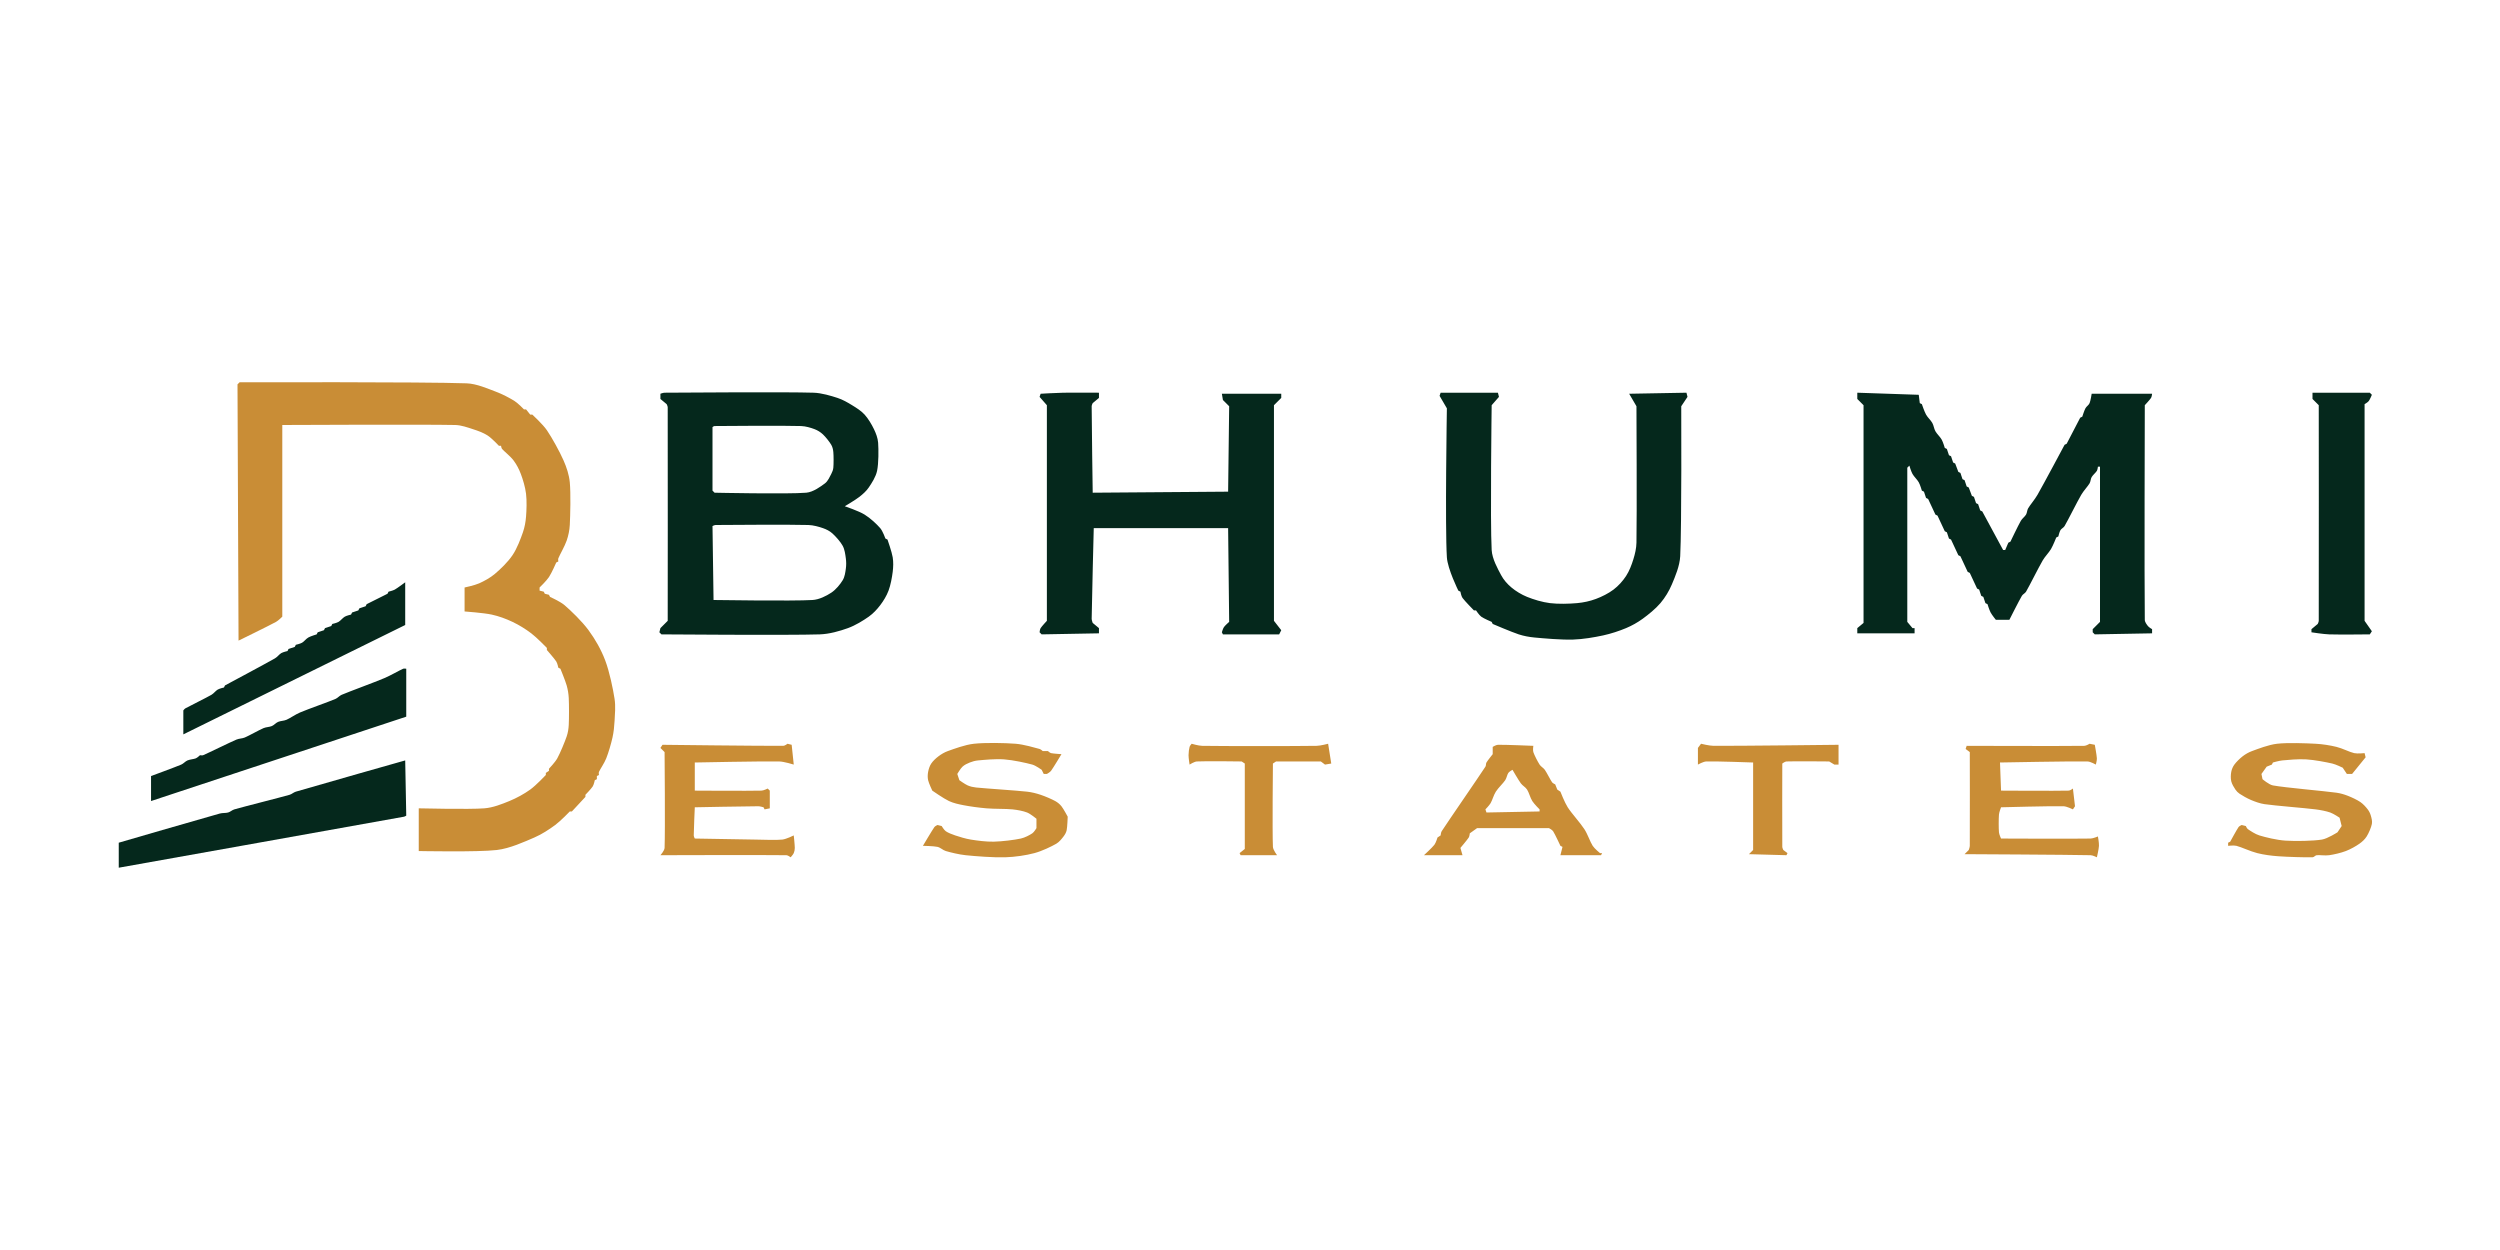
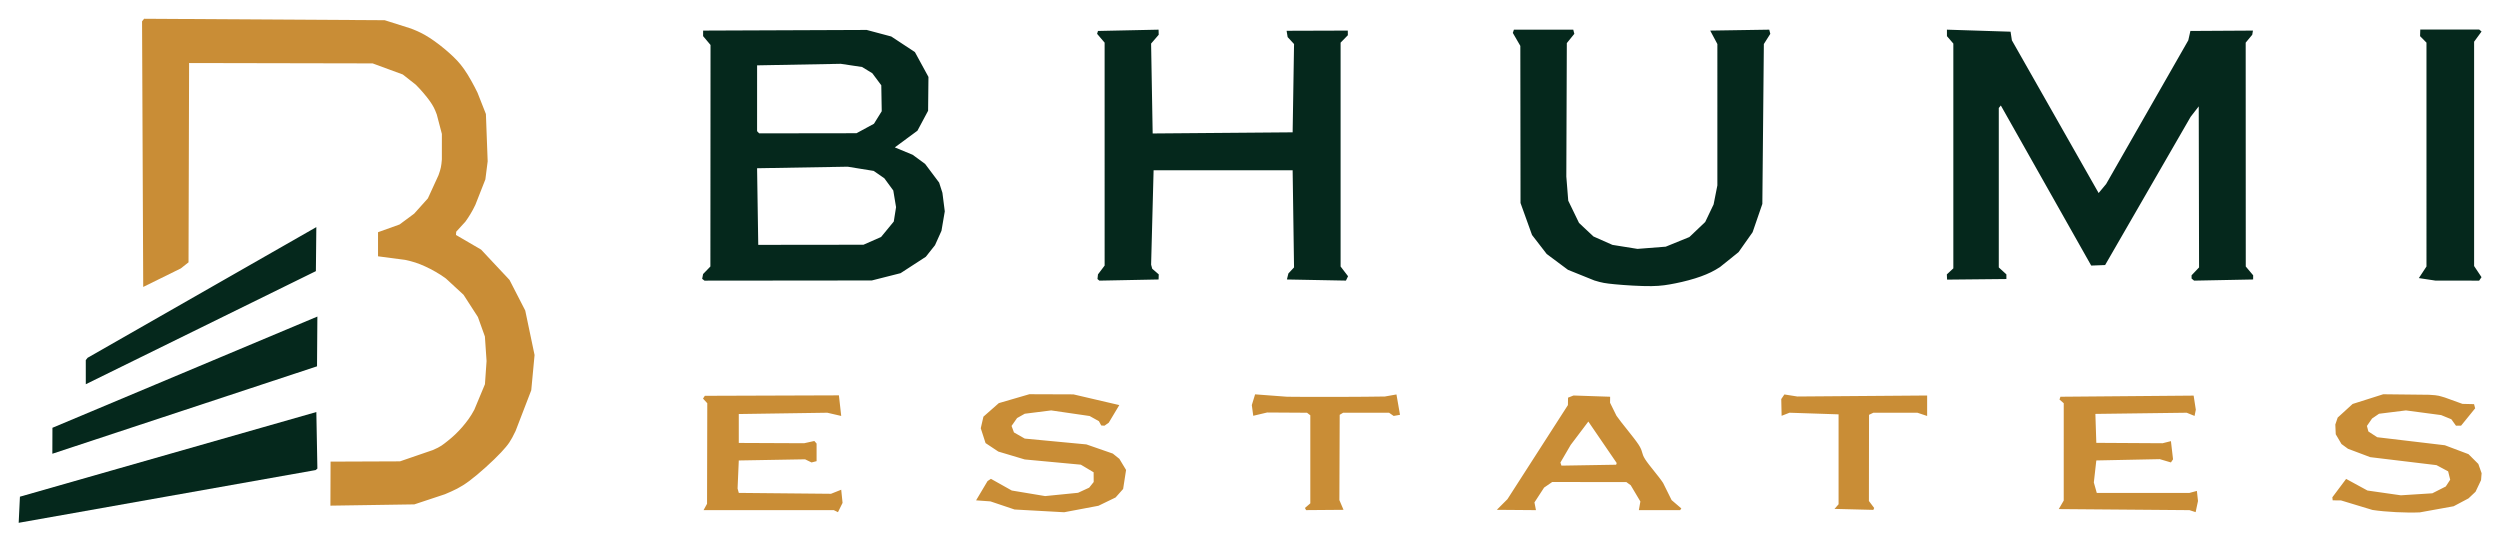
- <svg xmlns="http://www.w3.org/2000/svg" viewBox="0 0 7000 3500" role="img" aria-label="Bhumi Estates">
-   <path fill="#C98D36" fill-rule="evenodd" d="M670.83 1070.42C670.83 1070.42 1187.08 1068.96 1306.67 1073.33C1334.96 1074.37 1365.97 1088.4 1388.33 1096.67C1406.69 1103.45 1427.71 1114.65 1440.83 1122.92C1450.74 1129.15 1467.08 1146.25 1467.08 1146.25L1472.92 1146.25L1484.58 1160.83L1490.42 1160.83C1490.42 1160.83 1520.01 1188.1 1531.25 1204.58C1545.83 1225.97 1567.22 1264.86 1577.92 1289.17C1586.47 1308.6 1593.37 1329.28 1595.42 1350.42C1598.33 1380.56 1596.88 1442.78 1595.42 1470C1594.62 1484.85 1591.5 1499.69 1586.67 1513.75C1581.32 1529.31 1567.22 1553.61 1563.33 1563.33C1562.25 1566.04 1563.33 1572.08 1563.33 1572.08L1557.5 1575C1557.5 1575 1544.86 1604.17 1537.08 1615.83C1529.83 1626.72 1510.83 1645 1510.83 1645L1510.83 1653.75L1522.5 1656.67L1525.42 1662.5L1537.08 1665.42L1540 1671.25C1540 1671.25 1568.98 1684.33 1580.83 1694.58C1598.82 1710.14 1628.96 1738.82 1647.92 1764.58C1666.88 1790.35 1683.18 1819.05 1694.58 1849.17C1706.74 1881.25 1716.46 1928.89 1720.83 1957.08C1723.96 1977.26 1721.81 2000.35 1720.83 2018.33C1719.99 2033.99 1718.4 2049.7 1715 2065C1711.11 2082.5 1703.82 2107.29 1697.5 2123.33C1692.24 2136.69 1680.49 2153.47 1677.08 2161.25C1675.91 2163.92 1677.08 2170 1677.08 2170L1671.25 2172.92L1671.25 2181.67L1665.42 2184.58C1665.42 2184.58 1662.91 2196.91 1659.58 2202.08C1655.21 2208.89 1639.17 2225.42 1639.17 2225.42L1639.17 2231.25L1601.25 2272.08L1595.42 2272.08C1595.42 2272.08 1569.55 2299 1554.58 2310C1538.06 2322.15 1517.09 2336.07 1496.25 2345C1469.03 2356.67 1427.89 2375.71 1391.25 2380C1337.29 2386.32 1172.5 2382.92 1172.5 2382.92L1172.5 2263.33C1172.5 2263.33 1313.96 2266.74 1356.25 2263.33C1380.48 2261.38 1404.86 2251.67 1426.25 2242.92C1446.79 2234.51 1467.57 2222.99 1484.58 2210.83C1500.82 2199.24 1528.33 2170 1528.33 2170L1528.33 2164.17L1537.08 2158.33L1537.08 2152.5C1537.08 2152.5 1554.43 2134.25 1560.42 2123.33C1568.68 2108.26 1581.32 2077.64 1586.67 2062.08C1590.2 2051.8 1591.91 2040.85 1592.5 2030C1593.47 2012.01 1593.47 1972.64 1592.5 1954.17C1591.88 1942.36 1589.92 1930.54 1586.67 1919.17C1582.78 1905.56 1569.17 1872.5 1569.17 1872.5L1563.33 1869.58C1563.33 1869.58 1560.84 1857.25 1557.5 1852.08C1552.15 1843.82 1531.25 1820 1531.25 1820L1531.25 1814.17C1531.25 1814.17 1503.4 1785.38 1487.5 1773.33C1471.46 1761.18 1453.47 1750 1435 1741.25C1416.53 1732.5 1396.8 1725.21 1376.67 1720.83C1354.31 1715.97 1300.83 1712.08 1300.83 1712.08L1300.83 1645C1300.83 1645 1328.75 1639.12 1341.67 1633.33C1355.76 1627.01 1372.42 1618.05 1385.42 1607.08C1400.97 1593.96 1421.88 1574.03 1435 1554.58C1448.13 1535.14 1457.85 1508.4 1464.17 1490.42C1469.1 1476.39 1471.71 1461.49 1472.92 1446.67C1474.38 1428.68 1475.35 1402.43 1472.92 1382.5C1470.6 1363.54 1464.17 1342.64 1458.33 1327.08C1453.29 1313.64 1446.53 1300.65 1437.92 1289.17C1429.17 1277.5 1411.67 1263.89 1405.83 1257.08C1403.83 1254.75 1402.92 1248.33 1402.92 1248.33L1397.08 1248.33C1397.08 1248.33 1377.15 1226.94 1365 1219.17C1352.85 1211.39 1338.26 1206.21 1324.17 1201.67C1309.1 1196.81 1291.56 1190.37 1274.58 1190C1185.63 1188.06 790.42 1190 790.42 1190L790.42 1726.67C790.42 1726.67 779.58 1737.6 772.92 1741.25C752.5 1752.43 667.92 1793.75 667.92 1793.75L665 1076.25L670.83 1070.42ZM2205 2082.5L2216.67 2085.42L2222.5 2140.83C2222.5 2140.83 2195.58 2132.38 2181.67 2132.08C2135.49 2131.11 1945.42 2135 1945.42 2135L1945.42 2213.75C1945.42 2213.75 2098.06 2214.72 2132.08 2213.75C2138.23 2213.57 2149.58 2207.92 2149.58 2207.92L2155.42 2213.75L2155.42 2263.33L2140.83 2266.25L2137.92 2260.42C2137.92 2260.42 2128.29 2257.5 2123.33 2257.5C2091.25 2257.5 1945.42 2260.42 1945.42 2260.42C1945.42 2260.42 1942.5 2324.58 1942.5 2339.17C1942.5 2342.24 1945.42 2347.92 1945.42 2347.92C1945.42 2347.92 2073.75 2350.35 2114.58 2350.83C2139.86 2351.13 2172.43 2352.78 2190.42 2350.83C2201.73 2349.61 2222.5 2339.17 2222.5 2339.17C2222.5 2339.17 2225.42 2365.9 2225.42 2374.17C2225.42 2379.12 2224.44 2384.38 2222.5 2388.75C2220.56 2393.13 2213.75 2400.42 2213.75 2400.42C2213.75 2400.42 2206.43 2394.65 2202.08 2394.58C2141.32 2393.61 1849.17 2394.58 1849.17 2394.58C1849.17 2394.58 1860.52 2382 1860.83 2374.17C1862.78 2326.04 1860.83 2105.83 1860.83 2105.83L1849.17 2094.17L1855 2085.42C1855 2085.42 2135 2088.82 2193.33 2088.33C2197.68 2088.3 2205 2082.5 2205 2082.5ZM2727.08 2082.5C2758.68 2079.1 2813.13 2080.07 2843.75 2082.5C2866.56 2084.31 2898.19 2093.68 2910.83 2097.08C2914.22 2097.99 2919.58 2102.92 2919.58 2102.92L2934.17 2102.92C2934.17 2102.92 2939.5 2107.96 2942.92 2108.75C2949.24 2110.21 2972.08 2111.67 2972.08 2111.67C2972.08 2111.67 2949.72 2149.1 2942.92 2158.33C2940.03 2162.25 2931.25 2167.08 2931.25 2167.08L2922.5 2167.08L2916.67 2155.42C2916.67 2155.42 2900.06 2143.51 2890.42 2140.83C2872.92 2135.97 2836.94 2128.19 2811.67 2126.25C2787.41 2124.38 2754.79 2127.71 2738.75 2129.17C2730.77 2129.89 2722.71 2132.08 2715.42 2135C2708.14 2137.91 2700.78 2141.37 2695 2146.67C2689.17 2152.01 2680.42 2167.08 2680.42 2167.08L2686.25 2184.58C2686.25 2184.58 2701.81 2195.76 2709.58 2199.17C2716.93 2202.38 2724.94 2204.16 2732.92 2205C2760.63 2207.92 2845.69 2213.26 2875.83 2216.67C2888.72 2218.12 2901.44 2221.31 2913.75 2225.42C2926.88 2229.79 2944.86 2237.57 2954.58 2242.92C2961.24 2246.58 2967.34 2251.57 2972.08 2257.5C2977.92 2264.79 2989.58 2286.67 2989.58 2286.67C2989.58 2286.67 2988.61 2315.35 2986.67 2324.58C2985.32 2330.97 2981.89 2336.91 2977.92 2342.08C2973.06 2348.4 2965.86 2357.72 2957.5 2362.5C2943.89 2370.28 2917.72 2383.05 2896.25 2388.75C2872.43 2395.07 2842.07 2399.58 2814.58 2400.42C2782.5 2401.39 2731.46 2397.5 2703.75 2394.58C2684.98 2392.61 2661.46 2386.81 2648.33 2382.92C2640 2380.45 2633.48 2373.18 2625 2371.25C2614.31 2368.82 2584.17 2368.33 2584.17 2368.33C2584.17 2368.33 2609.44 2325.56 2616.25 2315.83C2618.26 2312.96 2625 2310 2625 2310L2636.67 2312.92C2636.67 2312.92 2643.21 2323.96 2648.33 2327.5C2654.65 2331.88 2665.5 2336.14 2674.58 2339.17C2686.25 2343.06 2703.44 2348.42 2718.33 2350.83C2736.32 2353.75 2761.03 2357.11 2782.5 2356.67C2805.83 2356.18 2840.35 2351.81 2858.33 2347.92C2869.82 2345.43 2883.13 2338.19 2890.42 2333.33C2895.6 2329.88 2902.08 2318.75 2902.08 2318.75L2902.08 2292.5C2902.08 2292.5 2885.63 2278.83 2875.83 2275C2864.65 2270.63 2848.85 2267.67 2835 2266.25C2816.04 2264.31 2784.93 2265.28 2762.08 2263.33C2740.57 2261.5 2715.42 2257.99 2697.92 2254.58C2684.02 2251.88 2669.91 2248.9 2657.08 2242.92C2642.5 2236.11 2610.42 2213.75 2610.42 2213.75C2610.42 2213.75 2600.69 2193.33 2598.75 2184.58C2597.06 2176.99 2597.32 2168.89 2598.75 2161.25C2600.21 2153.47 2602.89 2144.83 2607.5 2137.92C2612.36 2130.63 2620.22 2123.27 2627.92 2117.5C2635.69 2111.67 2644.73 2106.25 2654.17 2102.92C2670.69 2097.08 2701.99 2085.2 2727.08 2082.5ZM3336.67 2082.5C3336.67 2082.5 3355.92 2088.17 3365.83 2088.33C3424.17 2089.31 3627.85 2089.31 3686.67 2088.33C3697.53 2088.15 3718.75 2082.5 3718.75 2082.5L3727.5 2137.92L3710 2140.83L3698.33 2132.08L3572.92 2132.08L3564.17 2137.92C3564.17 2137.92 3562.22 2328.47 3564.17 2371.25C3564.56 2379.94 3575.83 2394.58 3575.83 2394.58L3473.75 2394.58L3470.83 2388.75L3485.42 2377.08L3485.42 2137.92L3476.67 2132.08C3476.67 2132.08 3375.56 2130.63 3351.25 2132.08C3343.86 2132.53 3330.83 2140.83 3330.83 2140.83C3330.83 2140.83 3327.92 2122.85 3327.92 2114.58C3327.92 2106.75 3329.38 2096.6 3330.83 2091.25C3331.76 2087.87 3336.67 2082.5 3336.67 2082.5ZM4762.92 2082.5C4762.92 2082.5 4786.09 2088.24 4797.92 2088.33C4862.08 2088.82 5147.92 2085.42 5147.92 2085.42L5147.92 2140.83L5136.25 2140.83L5121.67 2132.08C5121.67 2132.08 5023.96 2131.11 5002.08 2132.08C4997.74 2132.28 4990.42 2137.92 4990.42 2137.92C4990.42 2137.92 4989.93 2330.9 4990.42 2371.25C4990.45 2374.32 4993.33 2380 4993.33 2380L5005 2388.75L5002.08 2394.58L4897.08 2391.67L4908.75 2380L4908.75 2135C4908.75 2135 4803.26 2131.11 4777.5 2132.08C4769.2 2132.4 4754.17 2140.83 4754.17 2140.83L4754.17 2094.17L4762.92 2082.5ZM5850.83 2082.5L5865.42 2085.42C5865.42 2085.42 5870.76 2114.1 5871.25 2123.33C5871.56 2129.24 5868.33 2140.83 5868.33 2140.83C5868.33 2140.83 5853.3 2132.26 5845 2132.08C5800.28 2131.11 5600 2135 5600 2135L5602.92 2213.75C5602.92 2213.75 5758.96 2214.72 5792.5 2213.75C5796.85 2213.62 5804.17 2207.92 5804.17 2207.92L5810 2257.5L5804.17 2266.25C5804.17 2266.25 5787.14 2257.77 5777.92 2257.5C5744.38 2256.53 5602.92 2260.42 5602.92 2260.42C5602.92 2260.42 5597.67 2273.78 5597.08 2280.83C5596.11 2292.5 5596.11 2319.24 5597.08 2330.42C5597.62 2336.54 5602.92 2347.92 5602.92 2347.92C5602.92 2347.92 5808.54 2348.89 5853.75 2347.92C5860.83 2347.76 5874.17 2342.08 5874.17 2342.08C5874.17 2342.08 5877.52 2359.54 5877.08 2368.33C5876.6 2378.06 5871.25 2400.42 5871.25 2400.42C5871.25 2400.42 5859.9 2394.73 5853.75 2394.58C5792.01 2393.13 5500.83 2391.67 5500.83 2391.67L5512.5 2380C5512.5 2380 5515.37 2372.34 5515.42 2368.33C5515.9 2322.64 5515.42 2105.83 5515.42 2105.83L5503.75 2097.08L5506.67 2088.33C5506.67 2088.33 5778.89 2089.31 5836.25 2088.33C5841.48 2088.24 5850.83 2082.5 5850.83 2082.5ZM6375.83 2082.5C6405.49 2079.1 6456.04 2081.04 6483.75 2082.5C6503.38 2083.53 6524.1 2086.88 6542.08 2091.25C6559.11 2095.39 6578.54 2105.83 6591.67 2108.75C6601.16 2110.86 6620.83 2108.75 6620.83 2108.75L6623.75 2120.42L6585.83 2167.08L6571.25 2167.08L6559.58 2149.58C6559.58 2149.58 6540.62 2140.25 6530.42 2137.92C6513.4 2134.03 6480.83 2127.71 6457.5 2126.25C6435.16 2124.85 6405.97 2127.71 6390.42 2129.17C6381.49 2130 6364.17 2135 6364.17 2135L6361.25 2140.83L6346.67 2146.67L6332.08 2167.08L6335 2181.67C6335 2181.67 6353.01 2197.12 6364.17 2199.17C6398.68 2205.49 6507.08 2214.72 6542.08 2219.58C6553.06 2221.11 6563.84 2224.29 6574.17 2228.33C6585.35 2232.71 6599.93 2239.51 6609.17 2245.83C6617.11 2251.27 6624.72 2259.93 6629.58 2266.25C6633.56 2271.42 6636.54 2277.48 6638.33 2283.75C6640.28 2290.56 6642.79 2299.4 6641.25 2307.08C6639.31 2316.81 6632.5 2332.85 6626.67 2342.08C6621.53 2350.22 6614.13 2356.98 6606.25 2362.5C6596.53 2369.31 6581.75 2377.83 6568.33 2382.92C6554.24 2388.26 6535.28 2392.64 6521.67 2394.58C6510.12 2396.23 6494.44 2393.61 6486.67 2394.58C6482.35 2395.12 6479.35 2400.3 6475 2400.42C6457.01 2400.9 6404.51 2399.44 6378.75 2397.5C6359.14 2396.02 6339.49 2393.52 6320.42 2388.75C6300.97 2383.89 6275.69 2371.74 6262.08 2368.33C6254.54 2366.45 6238.75 2368.33 6238.75 2368.33L6238.75 2359.58L6244.58 2356.67C6244.58 2356.67 6262.57 2323.61 6267.92 2315.83C6269.9 2312.94 6276.67 2310 6276.67 2310L6288.33 2312.92C6288.33 2312.92 6291.28 2319.67 6294.17 2321.67C6300.49 2326.04 6314.6 2335.61 6326.25 2339.17C6343.75 2344.51 6374.43 2352.1 6399.17 2353.75C6428.33 2355.69 6476.94 2354.72 6501.25 2350.83C6517.14 2348.29 6545 2330.42 6545 2330.42L6556.67 2312.92L6550.83 2289.58C6550.83 2289.58 6534.04 2278.29 6524.58 2275C6513.4 2271.11 6497.56 2268 6483.75 2266.25C6453.13 2262.36 6370.97 2256.04 6340.83 2251.67C6327.75 2249.77 6314.58 2244.86 6302.92 2240C6291.67 2235.31 6278.13 2227.36 6270.83 2222.5C6266.26 2219.45 6262.22 2215.41 6259.17 2210.83C6255.28 2205 6249.44 2195.76 6247.5 2187.5C6245.56 2179.24 6246.04 2169.03 6247.5 2161.25C6248.86 2153.97 6251.87 2146.8 6256.25 2140.83C6261.6 2133.54 6271.32 2123.82 6279.58 2117.5C6287.53 2111.42 6296.43 2106.34 6305.83 2102.92C6321.88 2097.08 6351.69 2085.27 6375.83 2082.5ZM4194.17 2085.42C4213.13 2084.93 4293.33 2088.33 4293.33 2088.33C4293.33 2088.33 4291.49 2100.3 4293.33 2105.83C4296.25 2114.58 4305.49 2132.57 4310.83 2140.83C4314.57 2146.61 4321.45 2149.8 4325.42 2155.42C4331.25 2163.68 4340.97 2183.61 4345.83 2190.42C4347.87 2193.27 4354.58 2196.25 4354.58 2196.25L4360.42 2210.83L4369.17 2216.67C4369.17 2216.67 4380.92 2246.86 4389.58 2260.42C4400.76 2277.92 4424.58 2303.68 4436.25 2321.67C4445.71 2336.26 4452.29 2357.15 4459.58 2368.33C4464.84 2376.39 4480 2388.75 4480 2388.75L4485.83 2388.75L4482.92 2394.58L4369.17 2394.58L4375 2371.25L4369.17 2368.33C4369.17 2368.33 4354.1 2335.76 4348.75 2327.5C4346.11 2323.42 4337.08 2318.75 4337.08 2318.75L4135.83 2318.75L4115.42 2333.33C4115.42 2333.33 4114.67 2341.63 4112.5 2345C4108.13 2351.81 4089.17 2374.17 4089.17 2374.17L4095 2394.58L3987.08 2394.58C3987.08 2394.58 4009.93 2373.68 4016.25 2365.42C4020.75 2359.54 4025 2345 4025 2345L4033.75 2339.17C4033.75 2339.17 4034.48 2330.86 4036.67 2327.5C4057.57 2295.42 4138.26 2178.75 4159.17 2146.67C4161.35 2143.31 4160.06 2138.46 4162.08 2135C4165.49 2129.17 4179.58 2111.67 4179.58 2111.67L4179.58 2091.25C4179.58 2091.25 4188.93 2085.55 4194.17 2085.42ZM4235 2155.42C4235 2155.42 4226.12 2160.18 4223.33 2164.17C4219.93 2169.03 4218.69 2178.42 4214.58 2184.58C4208.75 2193.33 4195.14 2205.97 4188.33 2216.67C4182.03 2226.58 4178.61 2240.49 4173.75 2248.75C4169.9 2255.29 4159.17 2266.25 4159.17 2266.25L4162.08 2275L4310.83 2272.08L4310.83 2266.25C4310.83 2266.25 4295.94 2251.65 4290.42 2242.92C4284.58 2233.68 4281.18 2219.1 4275.83 2210.83C4271.35 2203.91 4263.23 2199.97 4258.33 2193.33C4251.53 2184.1 4235 2155.42 4235 2155.42Z" />
-   <path fill="#05281C" fill-rule="evenodd" d="M1860.83 1099.58C1932.29 1099.1 2197.22 1097.15 2277.92 1099.58C2300.79 1100.27 2327.01 1108.33 2345 1114.17C2359.48 1118.86 2373.19 1126.81 2385.83 1134.58C2398.25 1142.23 2411 1150.06 2420.83 1160.83C2431.04 1172.01 2440.76 1188.54 2447.08 1201.67C2452.82 1213.58 2457.76 1226.4 2458.75 1239.58C2460.21 1259.03 2460.21 1297.43 2455.83 1318.33C2452.27 1335.36 2440.76 1352.85 2432.5 1365C2425.54 1375.23 2415.99 1383.62 2406.25 1391.25C2395.07 1400 2365.42 1417.5 2365.42 1417.5C2365.42 1417.5 2404.31 1430.63 2420.83 1440.83C2437.25 1450.97 2454.86 1467.57 2464.58 1478.75C2471.72 1486.95 2479.17 1507.92 2479.17 1507.92L2485 1510.83C2485 1510.83 2497.15 1545.35 2499.58 1560.42C2501.75 1573.85 2501.27 1587.74 2499.58 1601.25C2497.64 1616.81 2493.75 1638.19 2487.92 1653.75C2482.41 1668.43 2473.82 1682.43 2464.58 1694.58C2455.43 1706.62 2444.83 1717.91 2432.5 1726.67C2417.43 1737.36 2395.03 1751.2 2374.17 1758.75C2351.32 1767.01 2322.29 1775.35 2295.42 1776.25C2208.4 1779.17 1852.08 1776.25 1852.08 1776.25L1846.25 1770.42L1849.17 1758.75L1869.58 1738.33C1869.58 1738.33 1870.07 1241.53 1869.58 1140.42C1869.57 1137.34 1866.67 1131.67 1866.67 1131.67L1849.17 1117.08L1849.17 1102.5C1849.17 1102.5 1856.82 1099.61 1860.83 1099.58ZM2977.92 1099.58C3005.14 1099.1 3077.08 1099.58 3077.08 1099.58L3077.08 1114.17L3059.58 1128.75C3059.58 1128.75 3056.67 1134.43 3056.67 1137.5C3056.67 1179.31 3059.58 1379.58 3059.58 1379.58L3438.75 1376.67L3441.67 1137.5L3424.17 1120L3421.25 1102.5L3587.5 1102.5L3587.5 1114.17L3567.08 1134.58L3567.08 1738.33L3587.5 1764.58L3581.67 1776.25L3424.17 1776.25L3421.25 1770.42C3421.25 1770.42 3424.08 1760.12 3427.08 1755.83C3430.49 1750.97 3441.67 1741.25 3441.67 1741.25L3438.75 1478.75L3062.5 1478.75C3062.5 1478.75 3057.15 1688.26 3056.67 1732.5C3056.62 1736.51 3059.58 1744.17 3059.58 1744.17L3077.08 1758.75L3077.08 1773.33L2916.67 1776.25L2910.83 1770.42C2910.83 1770.42 2911.6 1762.13 2913.75 1758.75C2917.15 1753.4 2931.25 1738.33 2931.25 1738.33L2931.25 1134.58L2910.83 1111.25L2913.75 1102.5C2913.75 1102.5 2956.51 1099.97 2977.92 1099.58ZM4033.75 1099.58L4194.17 1099.58L4197.08 1111.25L4176.67 1134.58C4176.67 1134.58 4172.29 1460.76 4176.67 1540C4178.04 1564.88 4193.68 1592.5 4202.92 1610C4210.01 1623.43 4220.45 1635.23 4232.08 1645C4244.24 1655.21 4260.07 1664.86 4275.83 1671.25C4293.82 1678.54 4318 1686 4340 1688.75C4363.33 1691.67 4394.44 1690.69 4415.83 1688.75C4433.69 1687.13 4451.53 1683.33 4468.33 1677.08C4485.35 1670.76 4503.82 1661.53 4517.92 1650.83C4531.62 1640.44 4543.68 1627.01 4552.92 1612.92C4562.15 1598.82 4568.47 1581.81 4573.33 1566.25C4578.05 1551.14 4581.76 1535.41 4582.08 1519.58C4583.54 1448.13 4582.08 1137.5 4582.08 1137.5L4561.67 1102.5L4722.08 1099.58L4725 1111.25L4707.5 1137.5C4707.5 1137.5 4708.96 1474.38 4704.58 1557.5C4703.14 1584.84 4690.49 1614.38 4681.25 1636.25C4673.27 1655.14 4662.44 1673.11 4649.17 1688.75C4635.56 1704.79 4615.63 1720.83 4599.58 1732.5C4585.15 1743 4569.37 1751.82 4552.92 1758.75C4534.44 1766.53 4510.69 1774.43 4488.75 1779.17C4463.96 1784.51 4432.61 1789.97 4404.17 1790.83C4372.08 1791.81 4321.53 1787.43 4296.25 1785C4281.45 1783.58 4266.64 1780.85 4252.5 1776.25C4233.06 1769.93 4179.58 1747.08 4179.58 1747.08L4176.67 1741.25C4176.67 1741.25 4154.79 1732.01 4147.5 1726.67C4141.38 1722.18 4132.92 1709.17 4132.92 1709.17L4127.08 1709.17C4127.08 1709.17 4101.32 1682.92 4095 1674.17C4091.4 1669.18 4089.17 1656.67 4089.17 1656.67L4083.33 1653.75C4083.33 1653.75 4053.31 1593.25 4051.25 1560.42C4045.9 1475.35 4051.25 1143.33 4051.25 1143.33L4030.83 1108.33L4033.75 1099.58ZM5200.42 1099.58L5372.5 1105.42L5375.42 1128.75L5381.25 1131.67C5381.25 1131.67 5388.06 1152.08 5392.92 1160.83C5397.64 1169.33 5406.04 1176.39 5410.42 1184.17C5414.49 1191.41 5415.09 1200.26 5419.17 1207.5C5423.54 1215.28 5432.29 1223.06 5436.67 1230.83C5440.74 1238.07 5445.42 1254.17 5445.42 1254.17L5451.25 1257.08L5457.08 1274.58L5462.92 1277.5L5468.75 1295L5474.58 1297.92L5483.33 1321.25L5489.17 1324.17L5495 1341.67L5500.83 1344.58L5506.67 1362.08L5512.5 1365L5521.25 1388.33L5527.08 1391.25L5532.92 1408.75L5538.75 1411.67L5544.58 1429.17L5550.42 1432.08L5608.75 1540L5614.58 1540L5623.33 1519.58L5629.17 1516.67C5629.17 1516.67 5651.04 1470.97 5658.33 1458.33C5662.13 1451.76 5669.51 1446.67 5672.92 1440.83C5676.01 1435.52 5675.67 1428.65 5678.75 1423.33C5684.1 1414.1 5697.35 1398.75 5705 1385.42C5722.01 1355.76 5780.83 1245.42 5780.83 1245.42L5786.67 1242.5L5824.58 1169.58L5830.42 1166.67C5830.42 1166.67 5835.76 1149.65 5839.17 1143.33C5842.12 1137.85 5848.38 1134.47 5850.83 1128.75C5853.75 1121.94 5856.67 1102.5 5856.67 1102.5L6025.83 1102.5C6025.83 1102.5 6025.07 1110.78 6022.92 1114.17C6019.51 1119.51 6005.42 1134.58 6005.42 1134.58C6005.42 1134.58 6003.96 1632.36 6005.42 1735.42C6005.51 1741.94 6010.76 1748.54 6014.17 1752.92C6017.15 1756.75 6025.83 1761.67 6025.83 1761.67L6025.83 1773.33L5865.42 1776.25L5859.58 1770.42L5859.58 1761.67L5880 1741.25L5880 1306.67L5874.17 1306.67C5874.17 1306.67 5873.31 1314.9 5871.25 1318.33C5868.33 1323.19 5860.07 1330 5856.67 1335.83C5853.57 1341.14 5853.95 1348.03 5850.83 1353.33C5845.97 1361.6 5834.18 1374 5827.5 1385.42C5815.83 1405.35 5790.56 1456.39 5780.83 1472.92C5778.04 1477.66 5772 1479.87 5769.17 1484.58C5766.25 1489.44 5763.33 1502.08 5763.33 1502.08L5757.5 1505C5757.5 1505 5748.89 1526.97 5742.92 1537.08C5736.6 1547.78 5726.26 1557.75 5719.58 1569.17C5707.92 1589.1 5682.64 1640.14 5672.92 1656.67C5670.13 1661.41 5664.05 1663.6 5661.25 1668.33C5653.47 1681.46 5626.25 1735.42 5626.25 1735.42L5588.33 1735.42C5588.33 1735.42 5577.64 1722.29 5573.75 1715C5569.86 1707.71 5565 1691.67 5565 1691.67L5559.17 1688.75L5553.33 1671.25L5547.5 1668.33L5541.67 1650.83L5535.83 1647.92L5515.42 1604.17L5509.58 1601.25L5489.17 1557.5L5483.33 1554.58L5462.92 1510.83L5457.08 1507.92L5451.25 1490.42L5445.42 1487.5L5425 1443.75L5419.17 1440.83L5398.75 1397.08L5392.92 1394.17L5387.08 1376.67L5381.25 1373.75C5381.25 1373.75 5376.57 1357.66 5372.5 1350.42C5368.13 1342.64 5359.38 1334.86 5355 1327.08C5350.93 1319.84 5346.25 1303.75 5346.25 1303.75L5340.42 1309.58L5340.42 1741.25L5355 1758.75L5360.83 1758.75L5360.83 1773.33L5200.42 1773.33L5200.42 1758.75L5217.92 1744.17L5217.92 1134.58L5200.42 1117.08L5200.42 1099.58ZM6475 1099.58L6635.42 1099.58L6641.25 1105.42C6641.25 1105.42 6635.9 1118.54 6632.5 1122.92C6629.52 1126.75 6620.83 1131.67 6620.83 1131.67L6620.83 1738.33L6641.25 1767.5L6635.42 1776.25C6635.42 1776.25 6548.89 1777.22 6521.67 1776.25C6505.04 1775.66 6472.08 1770.42 6472.08 1770.42L6472.08 1761.67L6489.58 1747.08C6489.58 1747.08 6492.49 1741.41 6492.5 1738.33C6492.99 1636.25 6492.5 1134.58 6492.5 1134.58L6475 1117.08L6475 1099.58ZM2000.83 1192.92C1998.66 1192.94 1995 1195.83 1995 1195.83L1995 1373.75L2000.83 1379.58C2000.83 1379.58 2205.97 1383.96 2257.5 1379.58C2277 1377.93 2298.33 1362.08 2310 1353.33C2318.41 1347.02 2323.61 1334.38 2327.5 1327.08C2330.39 1321.66 2332.75 1315.7 2333.33 1309.58C2334.31 1299.38 2334.31 1276.53 2333.33 1265.83C2332.69 1258.78 2331.09 1251.52 2327.5 1245.42C2322.64 1237.15 2311.94 1223.54 2304.17 1216.25C2297.48 1209.98 2289.4 1204.93 2280.83 1201.67C2270.63 1197.78 2255.88 1193.32 2242.92 1192.92C2196.25 1191.46 2042.15 1192.43 2000.83 1192.92ZM2003.75 1470C2000.68 1470.03 1995 1472.92 1995 1472.92L1997.92 1680C1997.92 1680 2220.07 1683.4 2275 1680C2293.74 1678.84 2313.4 1668.82 2327.5 1659.58C2340.74 1650.91 2352.78 1635.76 2359.58 1624.58C2365.35 1615.11 2366.88 1602.71 2368.33 1592.5C2369.71 1582.88 2369.65 1572.97 2368.33 1563.33C2366.88 1552.64 2365.31 1538.91 2359.58 1528.33C2353.26 1516.67 2339.65 1501.6 2330.42 1493.33C2322.96 1486.66 2313.62 1482.04 2304.17 1478.75C2292.99 1474.86 2277.25 1470.41 2263.33 1470C2213.26 1468.54 2048.47 1469.51 2003.75 1470ZM1134.58 1630.42L1134.58 1750L513.33 2056.25L513.33 1989.17C513.33 1989.17 516.76 1984.67 519.17 1983.33C532.29 1976.04 577.01 1954.17 592.08 1945.42C598.65 1941.6 603.75 1934.24 609.58 1930.83C614.89 1927.74 627.08 1925 627.08 1925L630 1919.17C630 1919.17 743.75 1858.4 770 1843.33C776.59 1839.55 781.67 1832.15 787.5 1828.75C792.81 1825.65 805 1822.92 805 1822.92L807.92 1817.08L825.42 1811.25L828.33 1805.42C828.33 1805.42 840.52 1802.68 845.83 1799.58C851.67 1796.18 856.74 1788.77 863.33 1785C870.14 1781.11 886.67 1776.25 886.67 1776.25L889.58 1770.42L907.08 1764.58L910 1758.75L927.5 1752.92L930.42 1747.08C930.42 1747.08 942.61 1744.35 947.92 1741.25C953.75 1737.85 959.58 1730.07 965.42 1726.67C970.73 1723.57 982.92 1720.83 982.92 1720.83L985.83 1715L1003.33 1709.17L1006.25 1703.33L1023.75 1697.5L1026.67 1691.67L1085 1662.5L1087.92 1656.67C1087.92 1656.67 1100.06 1653.85 1105.42 1650.83C1113.19 1646.46 1134.58 1630.42 1134.58 1630.42ZM1128.75 1872.5C1131.43 1871.35 1137.5 1872.5 1137.5 1872.5L1137.5 2006.67L422.92 2242.92L422.92 2172.92C422.92 2172.92 490.49 2148.13 507.5 2140.83C513.94 2138.07 518.56 2131.93 525 2129.17C531.81 2126.25 542.5 2125.76 548.33 2123.33C552.82 2121.46 560 2114.58 560 2114.58C560 2114.58 566.07 2115.73 568.75 2114.58C585.76 2107.29 642.64 2079.1 662.08 2070.83C669.46 2067.7 678.03 2068.12 685.42 2065C698.06 2059.65 725.28 2044.1 737.92 2038.75C745.3 2035.63 754.44 2035.83 761.25 2032.92C767.69 2030.15 772.31 2024.01 778.75 2021.25C785.56 2018.33 794.71 2018.57 802.08 2015.42C812.29 2011.04 826.79 2000.62 840 1995C862.85 1985.28 919.72 1965.35 939.17 1957.08C945.62 1954.34 950.22 1948.16 956.67 1945.42C979.51 1935.69 1047.57 1910.9 1076.25 1898.75C1094.27 1891.12 1118.54 1876.88 1128.75 1872.5ZM1134.58 2129.17L1137.5 2283.75C1137.5 2283.75 1133.81 2286.28 1131.67 2286.67C997.5 2310.97 332.5 2429.58 332.5 2429.58L332.5 2359.58C332.5 2359.58 564.38 2292.01 615.42 2277.92C622.97 2275.83 631.94 2276.94 638.75 2275C645.02 2273.21 649.98 2268.06 656.25 2266.25C684.93 2257.99 782.15 2233.68 810.83 2225.42C817.1 2223.61 822.08 2218.53 828.33 2216.67C882.29 2200.63 1134.58 2129.17 1134.58 2129.17Z" />
+ <svg xmlns="http://www.w3.org/2000/svg" viewBox="319 915 5394 1167" role="img" aria-label="Bhumi Estates">
+   <path d="M 2316.56 1469.00 L 2262.00 1504.43 L 2200.00 1520.13 L 1839.00 1520.50 L 1834.00 1516.60 L 1836.00 1506.25 L 1851.74 1490.00 L 1852.03 1012.00 L 1836.00 992.96 L 1836.07 981.00 L 2189.00 979.60 L 2242.00 993.74 L 2293.00 1027.35 L 2322.24 1081.00 L 2321.47 1154.00 L 2298.48 1197.00 L 2249.64 1233.00 L 2288.00 1248.89 L 2315.00 1268.62 L 2345.29 1309.00 L 2352.35 1331.00 L 2357.46 1371.00 L 2350.32 1413.00 L 2336.37 1444.00 L 2316.56 1469.00 Z M 3223.00 1520.43 L 3095.63 1518.00 L 3098.83 1505.00 L 3111.02 1492.00 L 3108.00 1282.34 L 2808.00 1282.34 L 2802.64 1486.00 L 2805.00 1494.80 L 2819.09 1507.00 L 2818.76 1518.00 L 2691.00 1520.50 L 2686.89 1517.00 L 2688.00 1507.00 L 2702.35 1488.00 L 2702.32 1007.00 L 2686.10 988.00 L 2688.00 981.79 L 2818.74 979.00 L 2819.02 990.00 L 2802.62 1009.00 L 2806.00 1202.97 L 3108.00 1200.50 L 3111.04 1010.00 L 3097.20 995.00 L 3095.00 981.42 L 3227.00 981.00 L 3227.13 991.00 L 3211.48 1007.00 L 3211.48 1490.00 L 3227.54 1511.00 L 3223.00 1520.43 Z M 4070.11 1459.00 L 4030.00 1491.24 C 4016.48 1499.97 4005.00 1505.53 3989.00 1511.37 C 3973.00 1517.21 3951.83 1522.80 3934.00 1526.29 C 3916.17 1529.78 3903.83 1531.99 3882.00 1532.33 C 3860.17 1532.67 3823.50 1530.36 3803.00 1528.33 C 3782.50 1526.29 3775.83 1525.33 3759.00 1520.13 L 3702.00 1497.15 L 3656.15 1463.00 L 3624.49 1422.00 L 3599.68 1353.00 L 3599.27 1014.00 L 3583.07 986.00 L 3585.43 979.00 L 3713.46 979.00 L 3715.78 988.00 L 3699.57 1008.00 L 3698.50 1296.00 L 3702.65 1348.00 L 3725.89 1396.00 L 3757.00 1425.18 L 3798.00 1443.35 L 3852.00 1452.00 L 3913.00 1447.23 L 3964.00 1426.45 L 3998.14 1394.00 L 4016.29 1356.00 L 4024.39 1315.00 L 4024.40 1010.00 L 4008.94 981.00 L 4136.35 979.00 L 4138.60 988.00 L 4124.69 1010.00 L 4121.43 1355.00 L 4100.43 1416.00 L 4070.11 1459.00 Z M 5180.37 1518.00 L 5053.00 1520.50 L 5047.54 1516.00 L 5047.53 1509.00 L 5063.70 1492.00 L 5063.00 1144.50 L 5045.55 1167.00 L 4861.00 1486.87 L 4831.00 1488.00 L 4636.00 1142.58 L 4631.59 1148.00 L 4631.59 1492.00 L 4648.00 1507.00 L 4648.00 1517.01 L 4520.00 1518.31 L 4519.52 1507.00 L 4533.53 1494.00 L 4533.53 1009.00 L 4519.74 993.00 L 4519.70 979.00 L 4657.00 983.38 L 4659.85 1002.00 L 4847.00 1331.50 L 4863.22 1312.00 L 5040.44 1002.00 L 5045.00 981.80 L 5180.00 981.00 L 5178.42 990.00 L 5164.30 1007.00 L 5164.47 1490.00 L 5180.43 1509.00 L 5180.37 1518.00 Z M 5668.00 1520.50 L 5574.00 1520.46 L 5537.91 1515.00 L 5554.37 1490.00 L 5554.36 1007.00 L 5540.55 993.00 L 5541.00 978.66 L 5668.00 978.66 L 5673.20 983.00 L 5657.14 1005.00 L 5657.14 1489.00 L 5673.12 1513.00 L 5668.00 1520.50 Z M 2221.42 1155.00 L 2220.48 1099.00 L 2201.00 1072.92 L 2179.00 1059.56 L 2133.00 1052.68 L 1952.51 1056.00 L 1952.48 1198.00 L 1957.00 1202.73 L 2167.00 1202.43 L 2204.65 1182.00 L 2221.42 1155.00 Z M 2247.41 1393.00 L 2252.33 1362.00 L 2246.35 1326.00 L 2227.00 1299.61 L 2204.00 1283.74 L 2148.00 1274.68 L 1952.48 1278.00 L 1955.00 1443.31 L 2182.00 1443.05 L 2220.00 1426.34 L 2247.41 1393.00 Z M 504.12 1744.00 L 504.07 1692.00 L 508.00 1686.98 L 1001.53 1405.00 L 1000.55 1500.00 L 504.12 1744.00 Z M 431.95 1894.00 L 432.14 1838.00 L 1003.78 1598.00 L 1003.00 1705.38 L 431.95 1894.00 Z M 359.30 2043.00 L 362.00 1986.65 L 1001.54 1804.00 L 1003.79 1926.00 L 1000.00 1929.22 L 359.30 2043.00 Z" fill="#05281C" fill-rule="evenodd" />
+   <path d="M 1332.00 1952.37 C 1311.80 1967.42 1298.83 1972.86 1279.00 1981.34 L 1213.00 2003.25 L 1031.89 2006.00 L 1032.23 1911.00 L 1182.00 1910.41 L 1253.00 1886.01 C 1270.17 1878.66 1274.38 1874.65 1285.00 1866.31 C 1295.62 1857.98 1307.13 1847.22 1316.69 1836.00 C 1326.26 1824.78 1334.28 1814.33 1342.39 1799.00 L 1365.32 1744.00 L 1368.81 1694.00 L 1365.21 1641.00 L 1350.13 1599.00 L 1319.13 1551.00 L 1281.00 1515.84 C 1267.14 1505.62 1250.67 1496.38 1236.00 1489.69 C 1221.33 1482.99 1209.89 1479.29 1193.00 1475.68 L 1134.63 1468.00 L 1134.63 1416.00 L 1181.00 1399.39 L 1212.60 1376.00 L 1242.22 1343.00 L 1265.14 1293.00 C 1270.16 1279.00 1271.16 1273.83 1272.37 1259.00 L 1272.40 1204.00 L 1261.39 1162.00 C 1257.04 1150.17 1253.89 1143.72 1246.33 1133.00 C 1238.77 1122.28 1225.72 1107.23 1216.00 1097.67 L 1188.00 1075.68 L 1123.00 1051.79 L 727.00 1051.00 L 725.77 1481.00 L 709.00 1494.21 L 628.00 1534.14 L 625.50 961.00 L 630.00 955.48 L 1149.00 958.61 L 1206.00 976.66 C 1222.17 983.00 1232.17 987.80 1246.00 996.68 C 1259.83 1005.56 1276.64 1018.70 1289.00 1029.92 C 1301.36 1041.14 1310.12 1049.82 1320.16 1064.00 C 1330.21 1078.18 1341.40 1098.83 1349.28 1115.00 L 1367.39 1161.00 L 1371.20 1263.00 L 1366.25 1302.00 L 1344.63 1357.00 C 1337.47 1372.17 1330.22 1383.33 1323.33 1393.00 L 1303.29 1415.00 L 1302.82 1422.00 L 1357.00 1453.55 L 1418.34 1519.00 L 1452.26 1585.00 L 1472.38 1681.00 L 1465.24 1757.00 L 1431.37 1845.00 C 1420.53 1867.33 1416.76 1873.11 1400.20 1891.00 C 1383.64 1908.89 1352.20 1937.31 1332.00 1952.37 Z M 2742.26 1970.00 L 2726.00 1988.34 L 2689.00 2006.26 L 2615.00 2020.21 L 2508.00 2014.29 L 2456.00 1996.79 L 2425.00 1994.56 L 2449.72 1953.00 L 2457.00 1948.10 L 2502.00 1973.34 L 2574.00 1985.34 L 2645.00 1978.25 L 2669.00 1967.18 L 2678.75 1955.00 L 2678.60 1934.00 L 2651.00 1917.59 L 2530.00 1906.32 L 2473.00 1889.30 L 2445.43 1871.00 L 2435.09 1839.00 L 2440.84 1814.00 L 2474.00 1784.80 L 2540.00 1765.56 L 2635.00 1765.90 L 2734.00 1789.00 L 2711.26 1827.00 L 2702.00 1833.50 L 2695.00 1833.00 L 2690.00 1823.73 L 2670.00 1812.59 L 2587.00 1800.50 L 2530.00 1807.68 L 2513.43 1817.00 L 2501.53 1834.00 L 2506.72 1848.00 L 2530.00 1861.29 L 2663.00 1873.85 L 2720.00 1893.66 L 2734.15 1905.00 L 2748.61 1929.00 L 2742.26 1970.00 Z M 5660.23 1976.00 L 5645.00 1990.34 L 5613.00 2007.29 L 5540.00 2020.50 C 5510.83 2021.84 5466.33 2019.60 5438.00 2015.30 L 5370.00 1994.72 L 5352.00 1994.53 L 5351.24 1988.00 L 5381.00 1948.29 L 5427.00 1973.35 L 5499.00 1983.66 L 5567.00 1979.34 L 5596.00 1964.65 L 5605.54 1950.00 L 5601.11 1932.00 L 5576.00 1918.59 L 5433.00 1901.35 L 5385.00 1883.27 L 5370.97 1873.00 L 5358.61 1852.00 L 5357.67 1831.00 L 5362.77 1816.00 L 5395.00 1786.60 L 5461.00 1765.66 L 5560.00 1766.76 C 5582.17 1767.93 5582.00 1769.39 5594.00 1772.66 L 5632.00 1786.40 L 5657.00 1786.99 L 5659.39 1796.00 L 5629.00 1833.43 L 5618.00 1833.50 L 5608.00 1819.59 L 5586.00 1810.60 L 5510.00 1800.50 L 5452.00 1807.71 L 5436.95 1818.00 L 5425.88 1834.00 L 5429.00 1845.93 L 5448.00 1858.34 L 5594.00 1875.66 L 5645.00 1894.88 L 5666.23 1916.00 L 5673.33 1936.00 L 5672.10 1951.00 L 5660.23 1976.00 Z M 2127.00 2020.06 L 2118.00 2015.67 L 1837.00 2015.65 L 1844.52 2002.00 L 1845.02 1785.00 L 1835.81 1775.00 L 1839.75 1769.00 L 2129.04 1768.00 L 2134.00 1812.44 L 2104.00 1805.50 L 1913.00 1808.31 L 1913.00 1870.69 L 2054.00 1871.32 L 2076.00 1866.46 L 2080.87 1872.00 L 2080.87 1910.00 L 2070.00 1912.78 L 2056.00 1906.00 L 1913.00 1908.51 L 1910.40 1969.00 L 1913.00 1978.48 L 2112.00 1980.39 L 2134.00 1971.63 L 2136.92 2000.00 L 2127.00 2020.06 Z M 3339.65 1810.00 L 3326.00 1812.46 L 3316.00 1805.50 L 3217.00 1805.50 L 3209.52 1810.00 L 3208.84 1994.00 L 3217.78 2015.00 L 3137.00 2015.63 L 3134.56 2011.00 L 3146.13 2001.00 L 3146.13 1811.00 L 3139.00 1805.53 L 3053.00 1805.00 L 3023.00 1812.10 L 3019.90 1789.00 L 3027.00 1765.84 L 3096.00 1771.00 C 3142.67 1771.77 3267.67 1771.32 3307.00 1770.50 L 3332.00 1766.06 L 3339.65 1810.00 Z M 4361.00 2015.11 L 4277.15 2013.00 L 4285.91 2003.00 L 4285.91 1809.00 L 4180.00 1805.50 L 4163.00 1812.16 L 4162.24 1776.00 L 4169.00 1766.07 L 4197.00 1770.50 L 4477.00 1768.34 L 4477.00 1812.50 L 4456.00 1805.50 L 4361.00 1805.50 L 4351.61 1810.00 L 4351.37 1996.00 L 4362.72 2011.00 L 4361.00 2015.11 Z M 5056.30 2020.00 L 5043.00 2015.69 L 4761.00 2013.39 L 4771.70 1995.00 L 4771.72 1785.00 L 4762.57 1777.00 L 4764.58 1771.00 L 5052.00 1768.57 L 5056.69 1799.00 L 5054.00 1812.41 L 5037.00 1805.50 L 4840.00 1808.05 L 4842.00 1870.49 L 4985.00 1871.33 L 5003.00 1866.80 L 5007.56 1906.00 L 5003.00 1912.76 L 4979.00 1905.67 L 4842.00 1908.46 L 4836.65 1956.00 L 4843.00 1978.50 L 5043.00 1978.50 L 5059.00 1974.19 L 5061.40 1996.00 L 5056.30 2020.00 Z M 3946.67 2012.00 L 3944.00 2015.67 L 3855.00 2015.67 L 3858.28 1997.00 L 3837.46 1962.00 L 3828.00 1955.10 L 3668.00 1955.00 L 3650.56 1967.00 L 3629.73 1999.00 L 3633.00 2015.67 L 3548.51 2015.00 L 3571.48 1992.00 L 3701.96 1789.00 L 3702.19 1773.00 L 3714.00 1768.33 L 3793.03 1771.00 L 3792.86 1784.00 L 3806.68 1812.00 C 3816.90 1827.00 3843.85 1858.33 3854.18 1874.00 C 3864.50 1889.67 3859.78 1892.17 3868.63 1906.00 C 3877.48 1919.83 3897.78 1942.33 3907.29 1957.00 L 3925.66 1994.00 L 3946.67 2012.00 Z M 3688.00 1919.66 L 3806.00 1917.68 L 3807.18 1914.00 L 3746.00 1824.52 L 3707.90 1875.00 L 3685.73 1913.00 L 3688.00 1919.66 Z" fill="#C98D36" fill-rule="evenodd" />
</svg>
